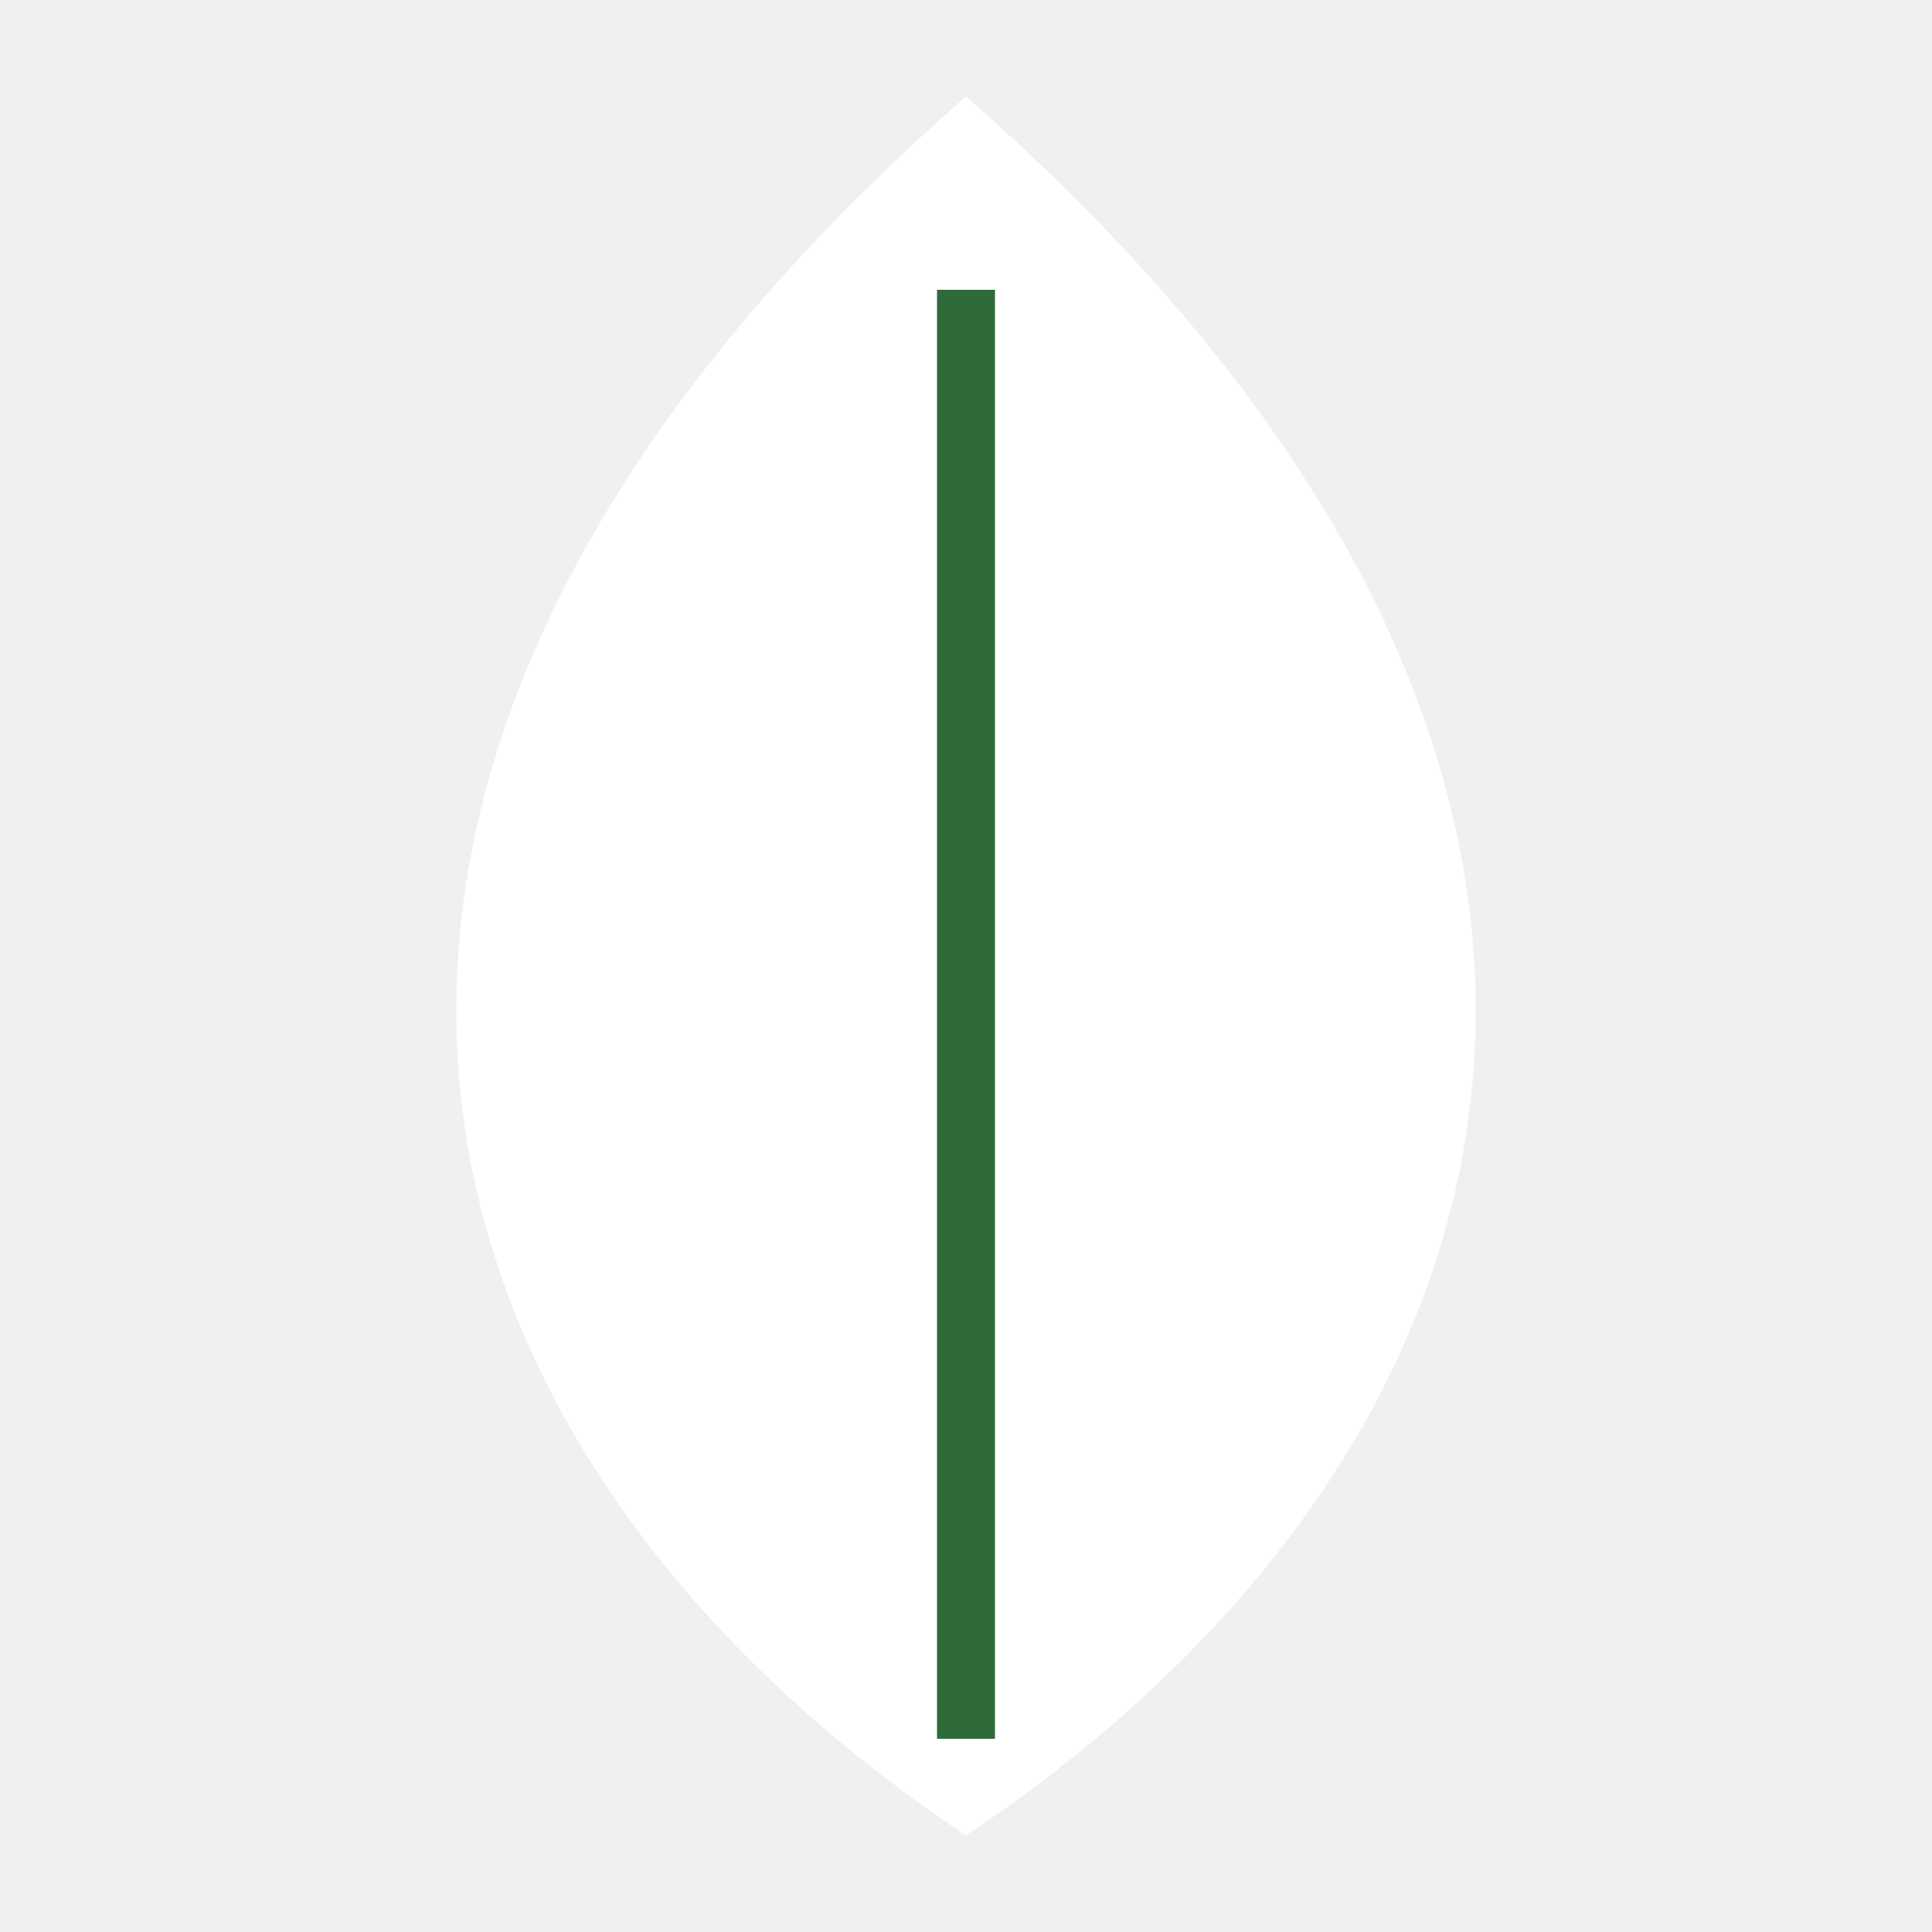
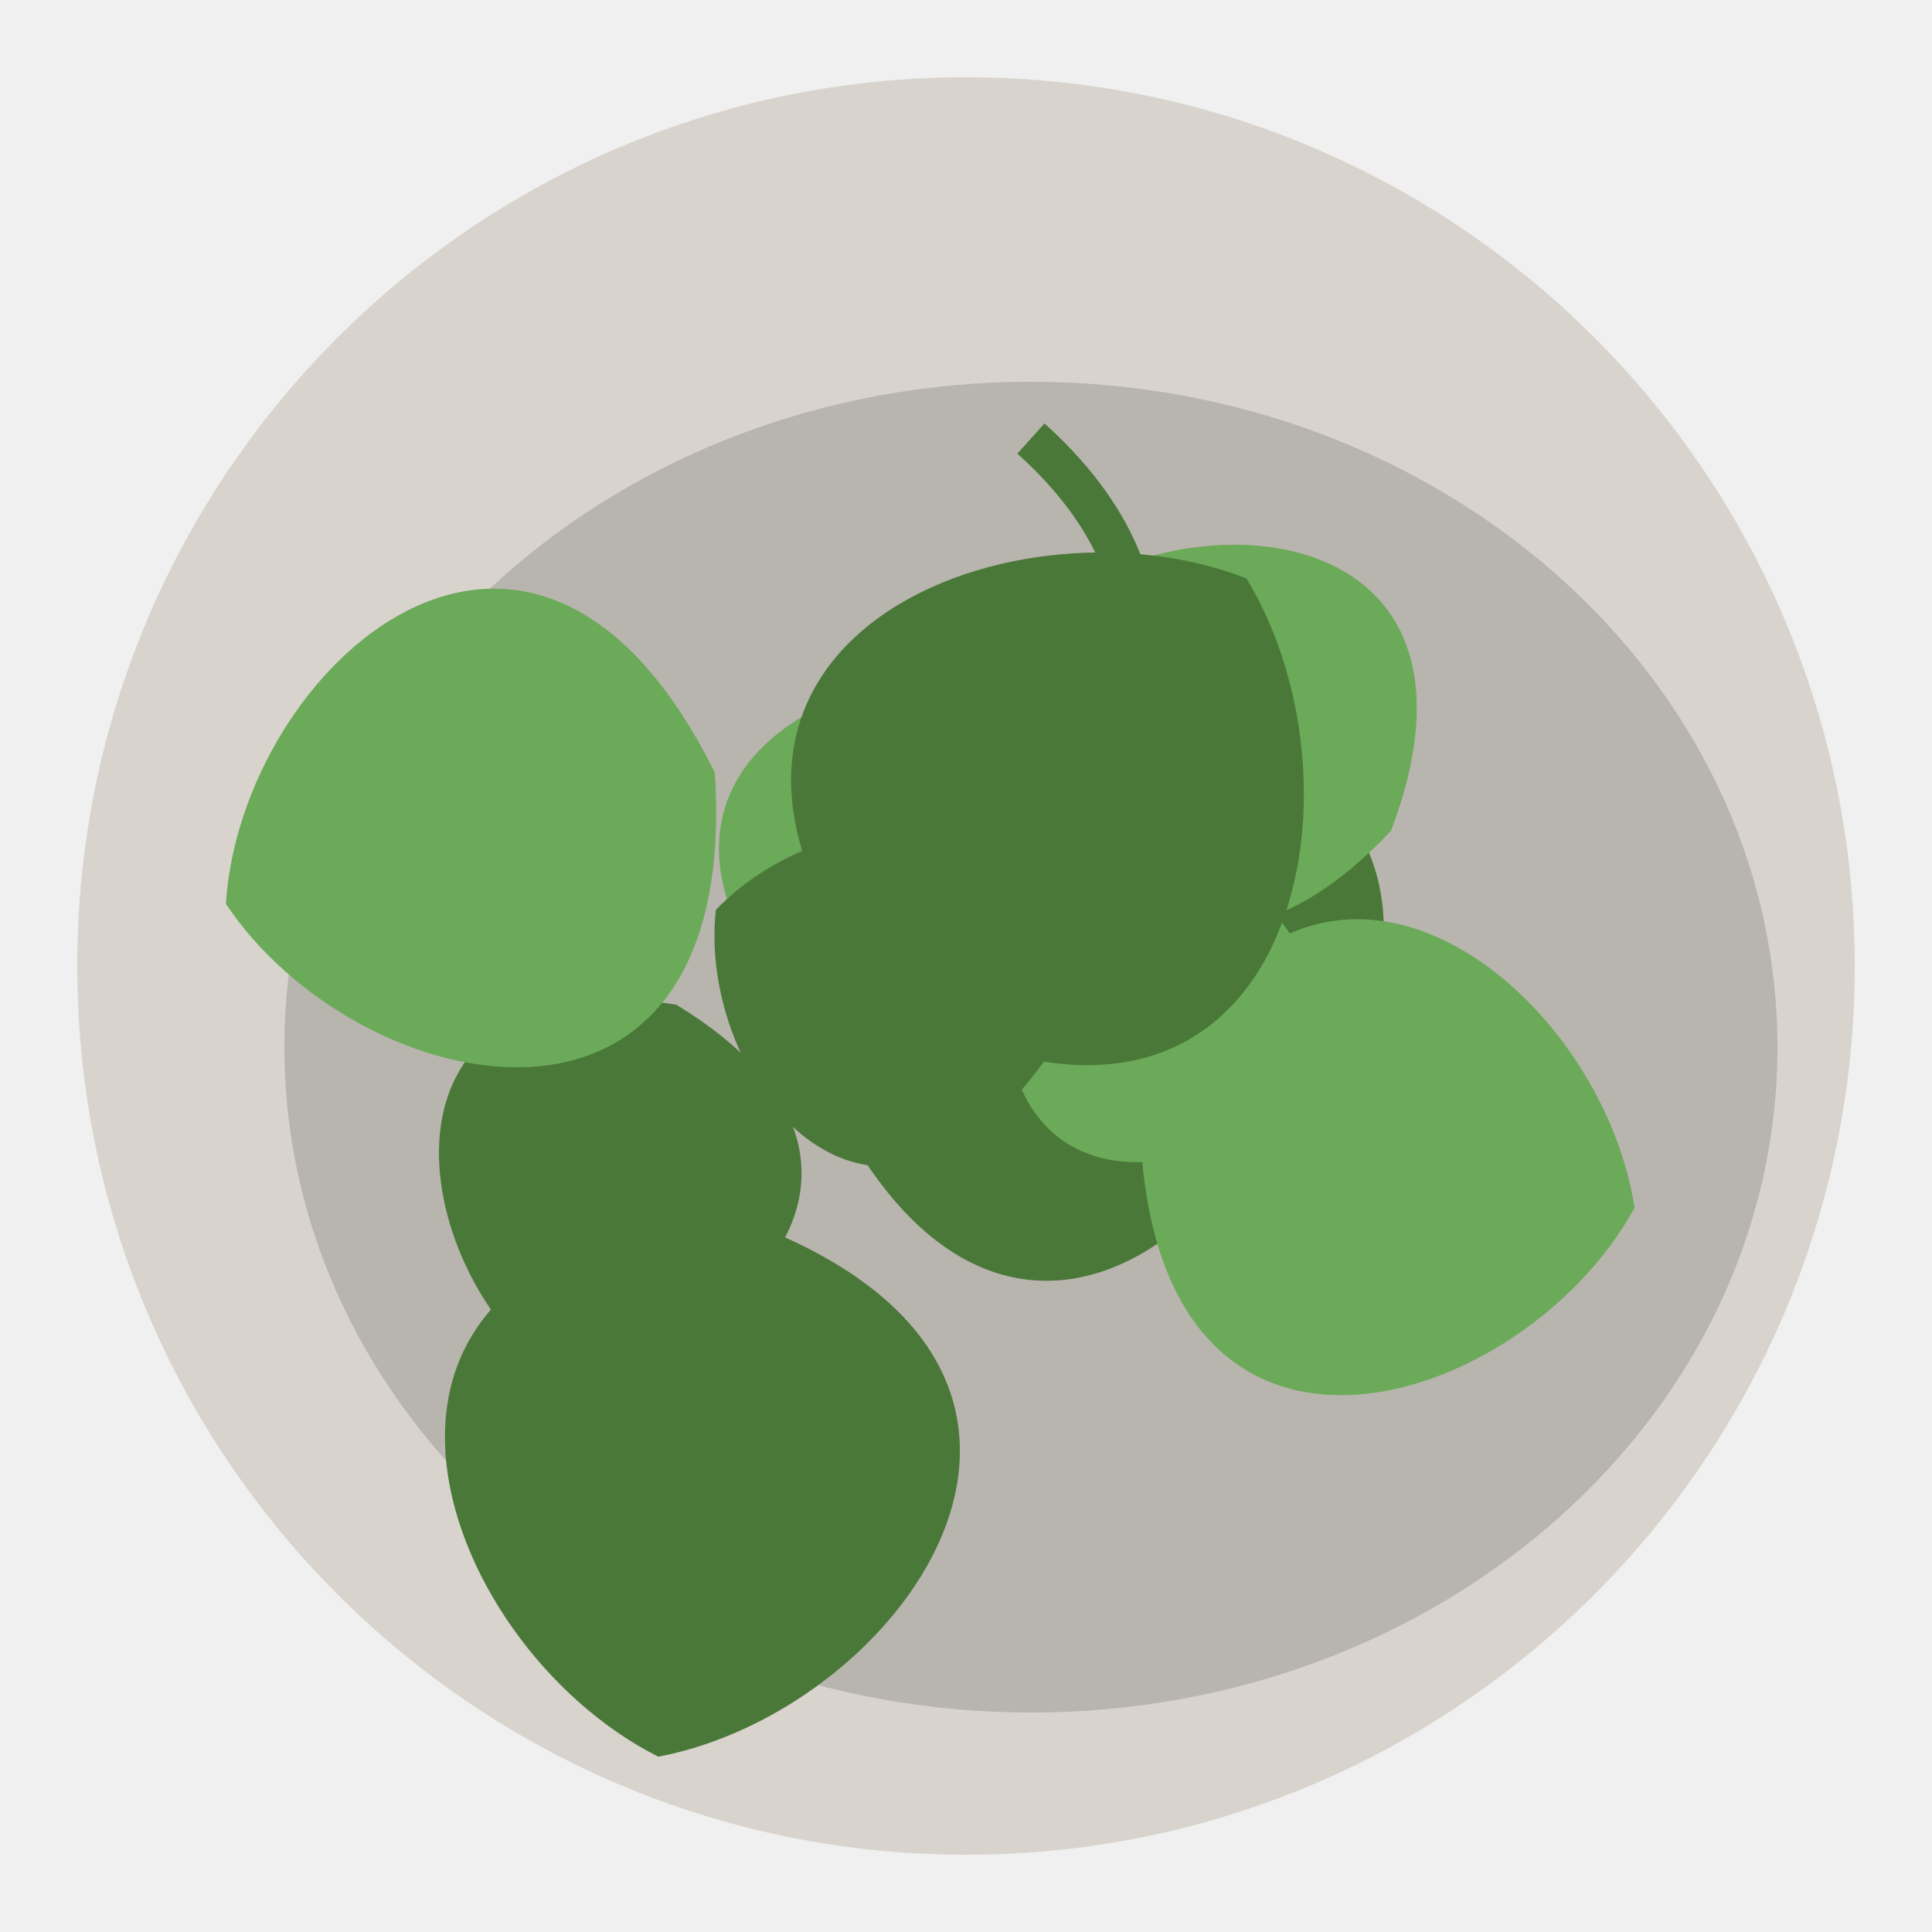
- <svg xmlns="http://www.w3.org/2000/svg" viewBox="0 0 100 100" role="img" aria-label="foglia decorativa">
-   <path d="M50 95C20 75 10 40 50 5c40 35 30 70 0 90Z" fill="#fff" />
-   <path d="M50 90V15" stroke="#2f6b3a" stroke-width="3" />
+ <svg xmlns="http://www.w3.org/2000/svg" viewBox="-50 -50 100 100" width="100" height="100" role="img" aria-label="fava">
+   <circle cx="0" cy="0" r="46" fill="#6b4e2a" opacity="0.18" />
+   <ellipse cx="3.36" cy="4.2" rx="38.64" ry="34.44" fill="rgba(0,0,0,.15)" />
+   <g transform="translate(-15 2) rotate(200)">
+     <path d="M0 0 C 16 -3.2, 8.8 -17, 0 -20 C -8.8 -17, -16 -3.2, 0 0 Z" fill="#4a7838" />
+   </g>
+   <g transform="translate(-3 -15) rotate(178)">
+     <path d="M0 0 C 17 -3.4, 9.4 -18, 0 -21.2 C -9.4 -18, -17 -3.4, 0 0 Z" fill="#6aaa58" />
+   </g>
+   <g transform="translate(7 -13) rotate(172)">
+     <path d="M0 0 C 22 -4.4, 12.1 -23.4, 0 -27.5 C -12.1 -23.4, -22 -4.4, 0 0 Z" fill="#4a7838" />
+   </g>
+   <g transform="translate(22 -7) rotate(302)">
+     <path d="M0 0 C 17 -3.4, 9.4 -18.2, 0 -21.4 C -9.4 -18.2, -17 -3.4, 0 0 Z" fill="#6aaa58" />
+   </g>
+   <g transform="translate(-7 7) rotate(75)">
+     <path d="M0 0 C 20.5 -4.1, 11.3 -21.8, 0 -25.6 C -11.3 -21.8, -20.5 -4.1, 0 0 Z" fill="#4a7838" />
+   </g>
+   <g transform="translate(-13 -10) rotate(255)">
+     <path d="M0 0 C 21 -4.2, 11.6 -22.3, 0 -26.2 C -11.6 -22.3, -21 -4.2, 0 0 Z" fill="#6aaa58" />
+   </g>
+   <g transform="translate(-12 13) rotate(188)">
+     <path d="M0 0 C 22.5 -4.5, 12.4 -24, 0 -28.2 C -12.4 -24, -22.5 -4.5, 0 0 Z" fill="#4a7838" />
+   </g>
+   <g transform="translate(2 0) rotate(105)">
+     <path d="M0 0 C 14 -2.8, 7.7 -14.9, 0 -17.5 C -7.7 -14.9, -14 -2.8, 0 0 Z" fill="#6aaa58" />
+   </g>
+   <g transform="translate(4 5) rotate(295)">
+     <path d="M0 0 C 15 -3, 8.3 -15.9, 0 -18.7 C -8.3 -15.9, -15 -3, 0 0 Z" fill="#4a7838" />
+   </g>
+   <g transform="translate(9 8) rotate(100)">
+     <path d="M0 0 C 20.8 -4.2, 11.5 -22.1, 0 -26 C -11.5 -22.1, -20.8 -4.2, 0 0 Z" fill="#6aaa58" />
+   </g>
+   <g transform="translate(-4 2) rotate(40)">
+     <path d="M0 0 C 23 -4.6, 12.7 -24.5, 0 -28.8 C -12.7 -24.5, -23 -4.6, 0 0 Z" fill="#4a7838" />
+   </g>
+   <path d="M0 0 q 15.96 -15.96 3.36 -27.3" stroke="#4a7838" stroke-width="2.1" fill="none" />
</svg>
